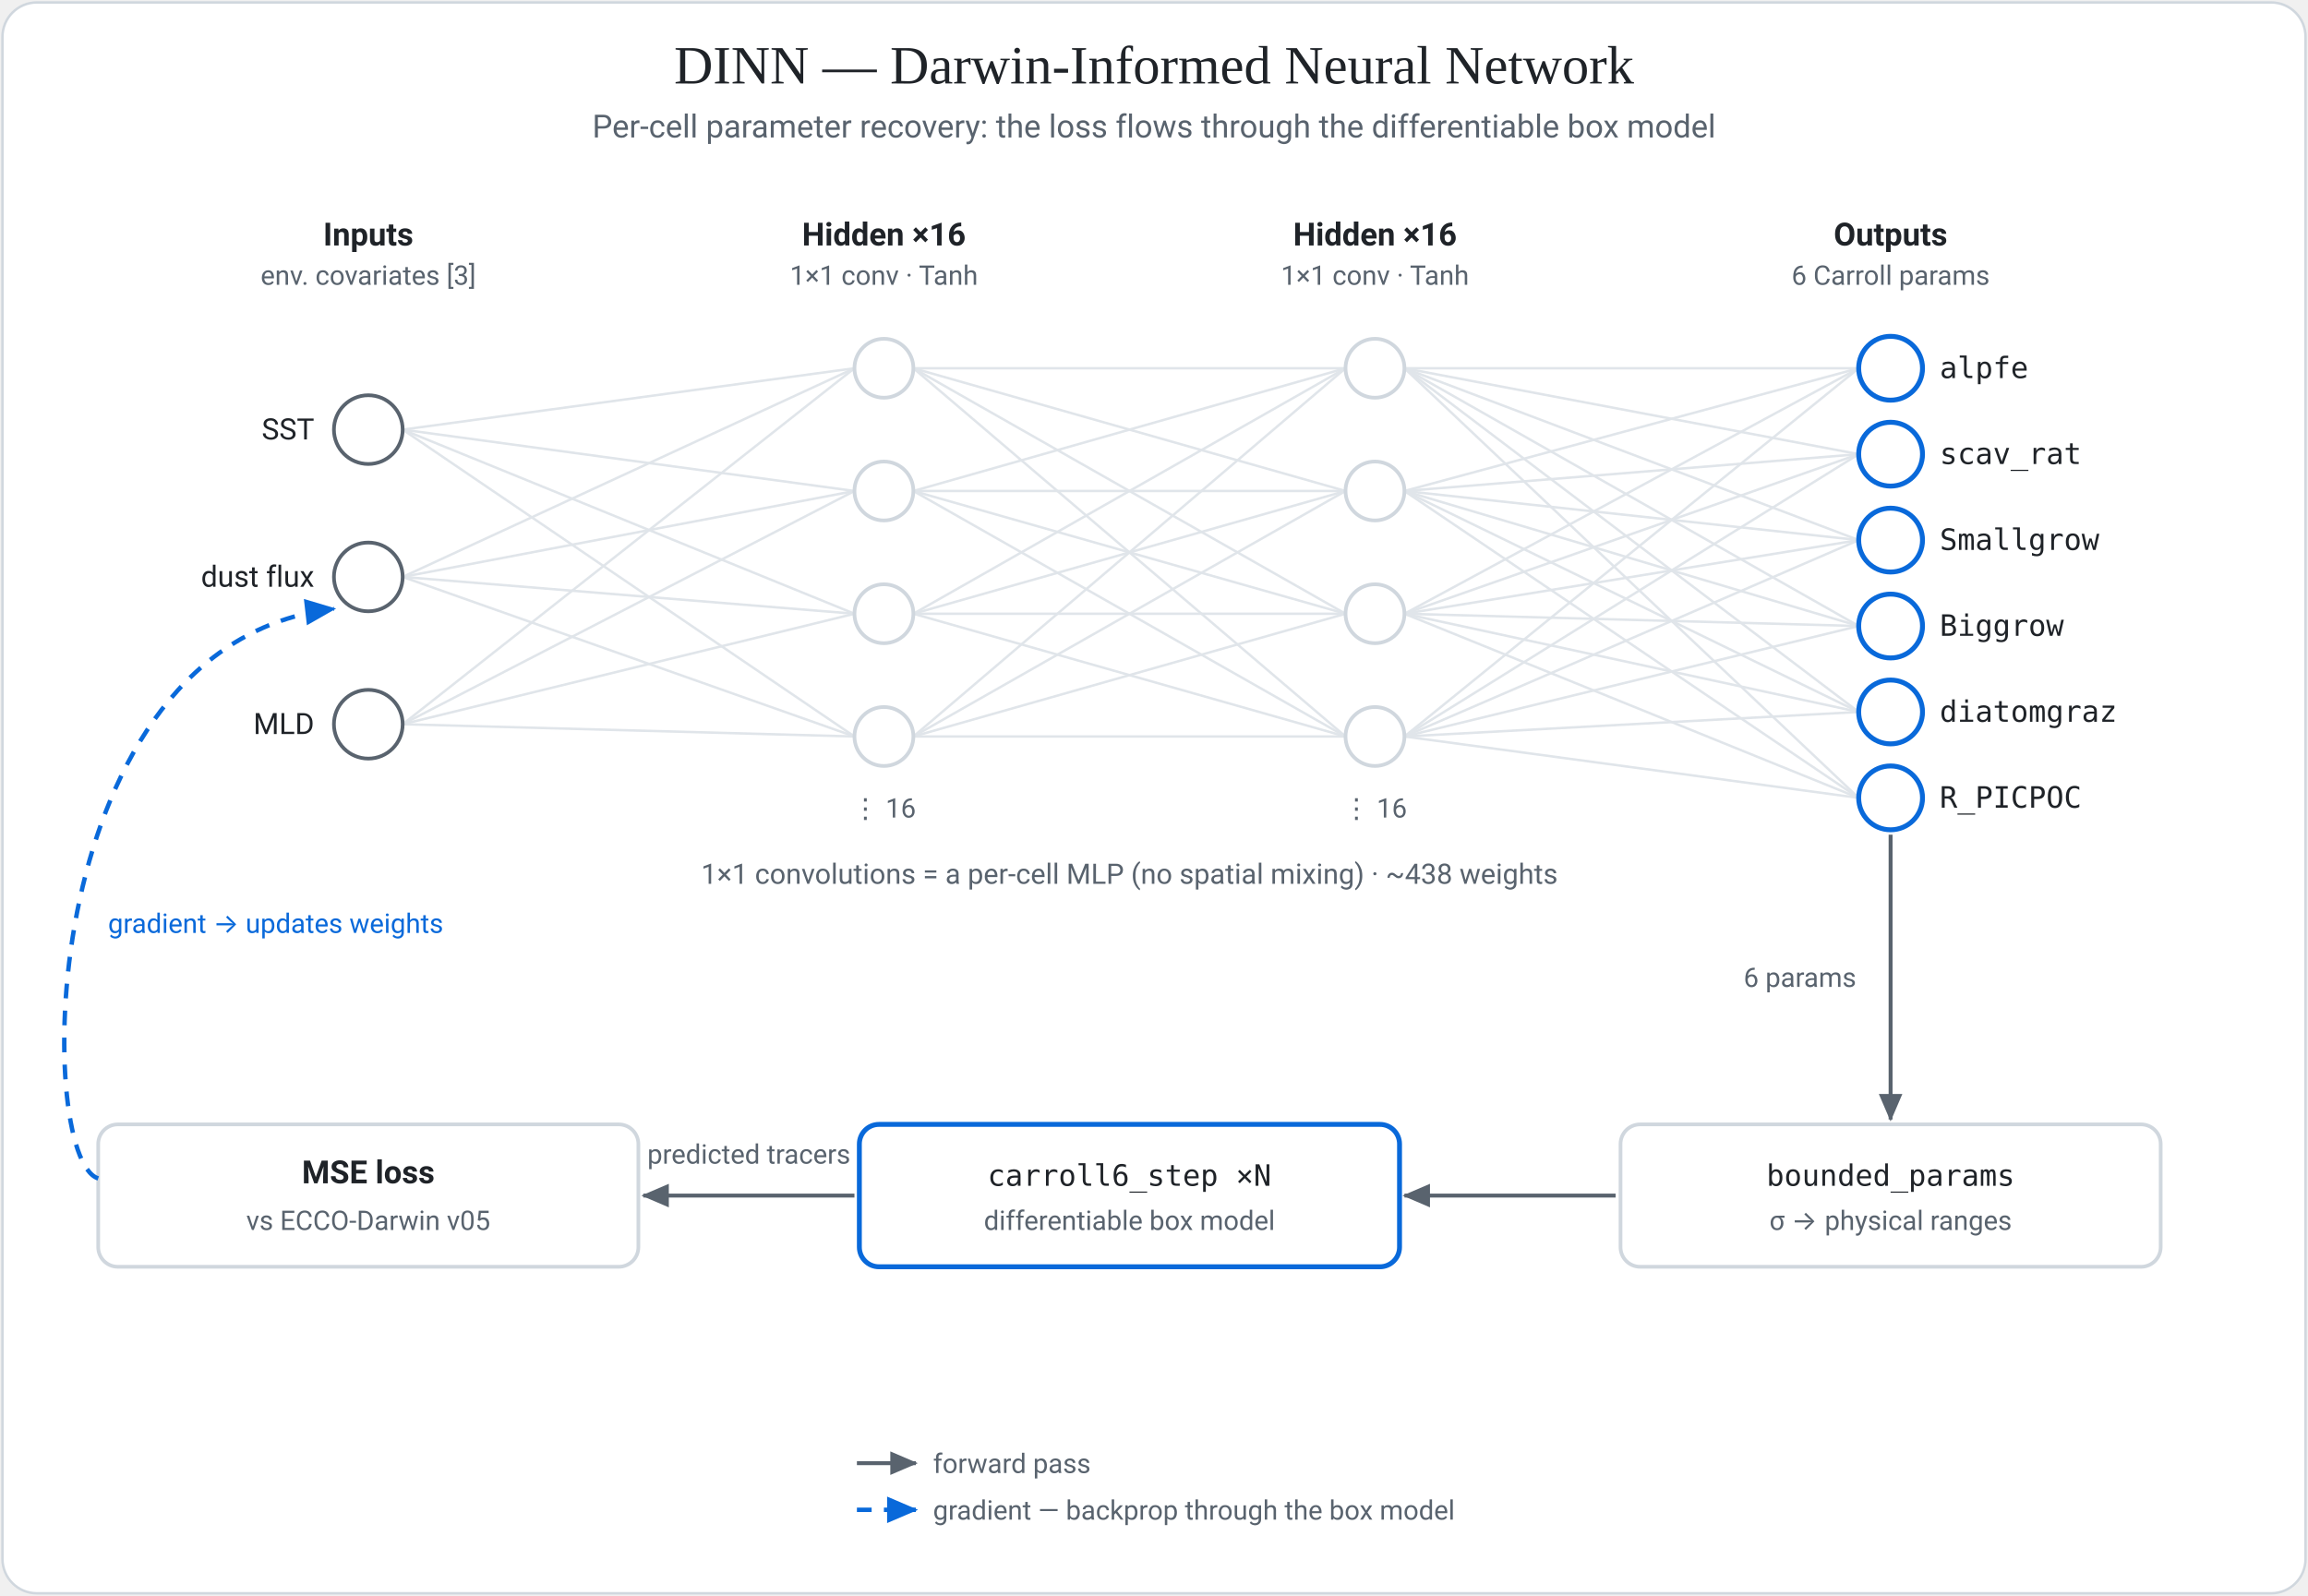
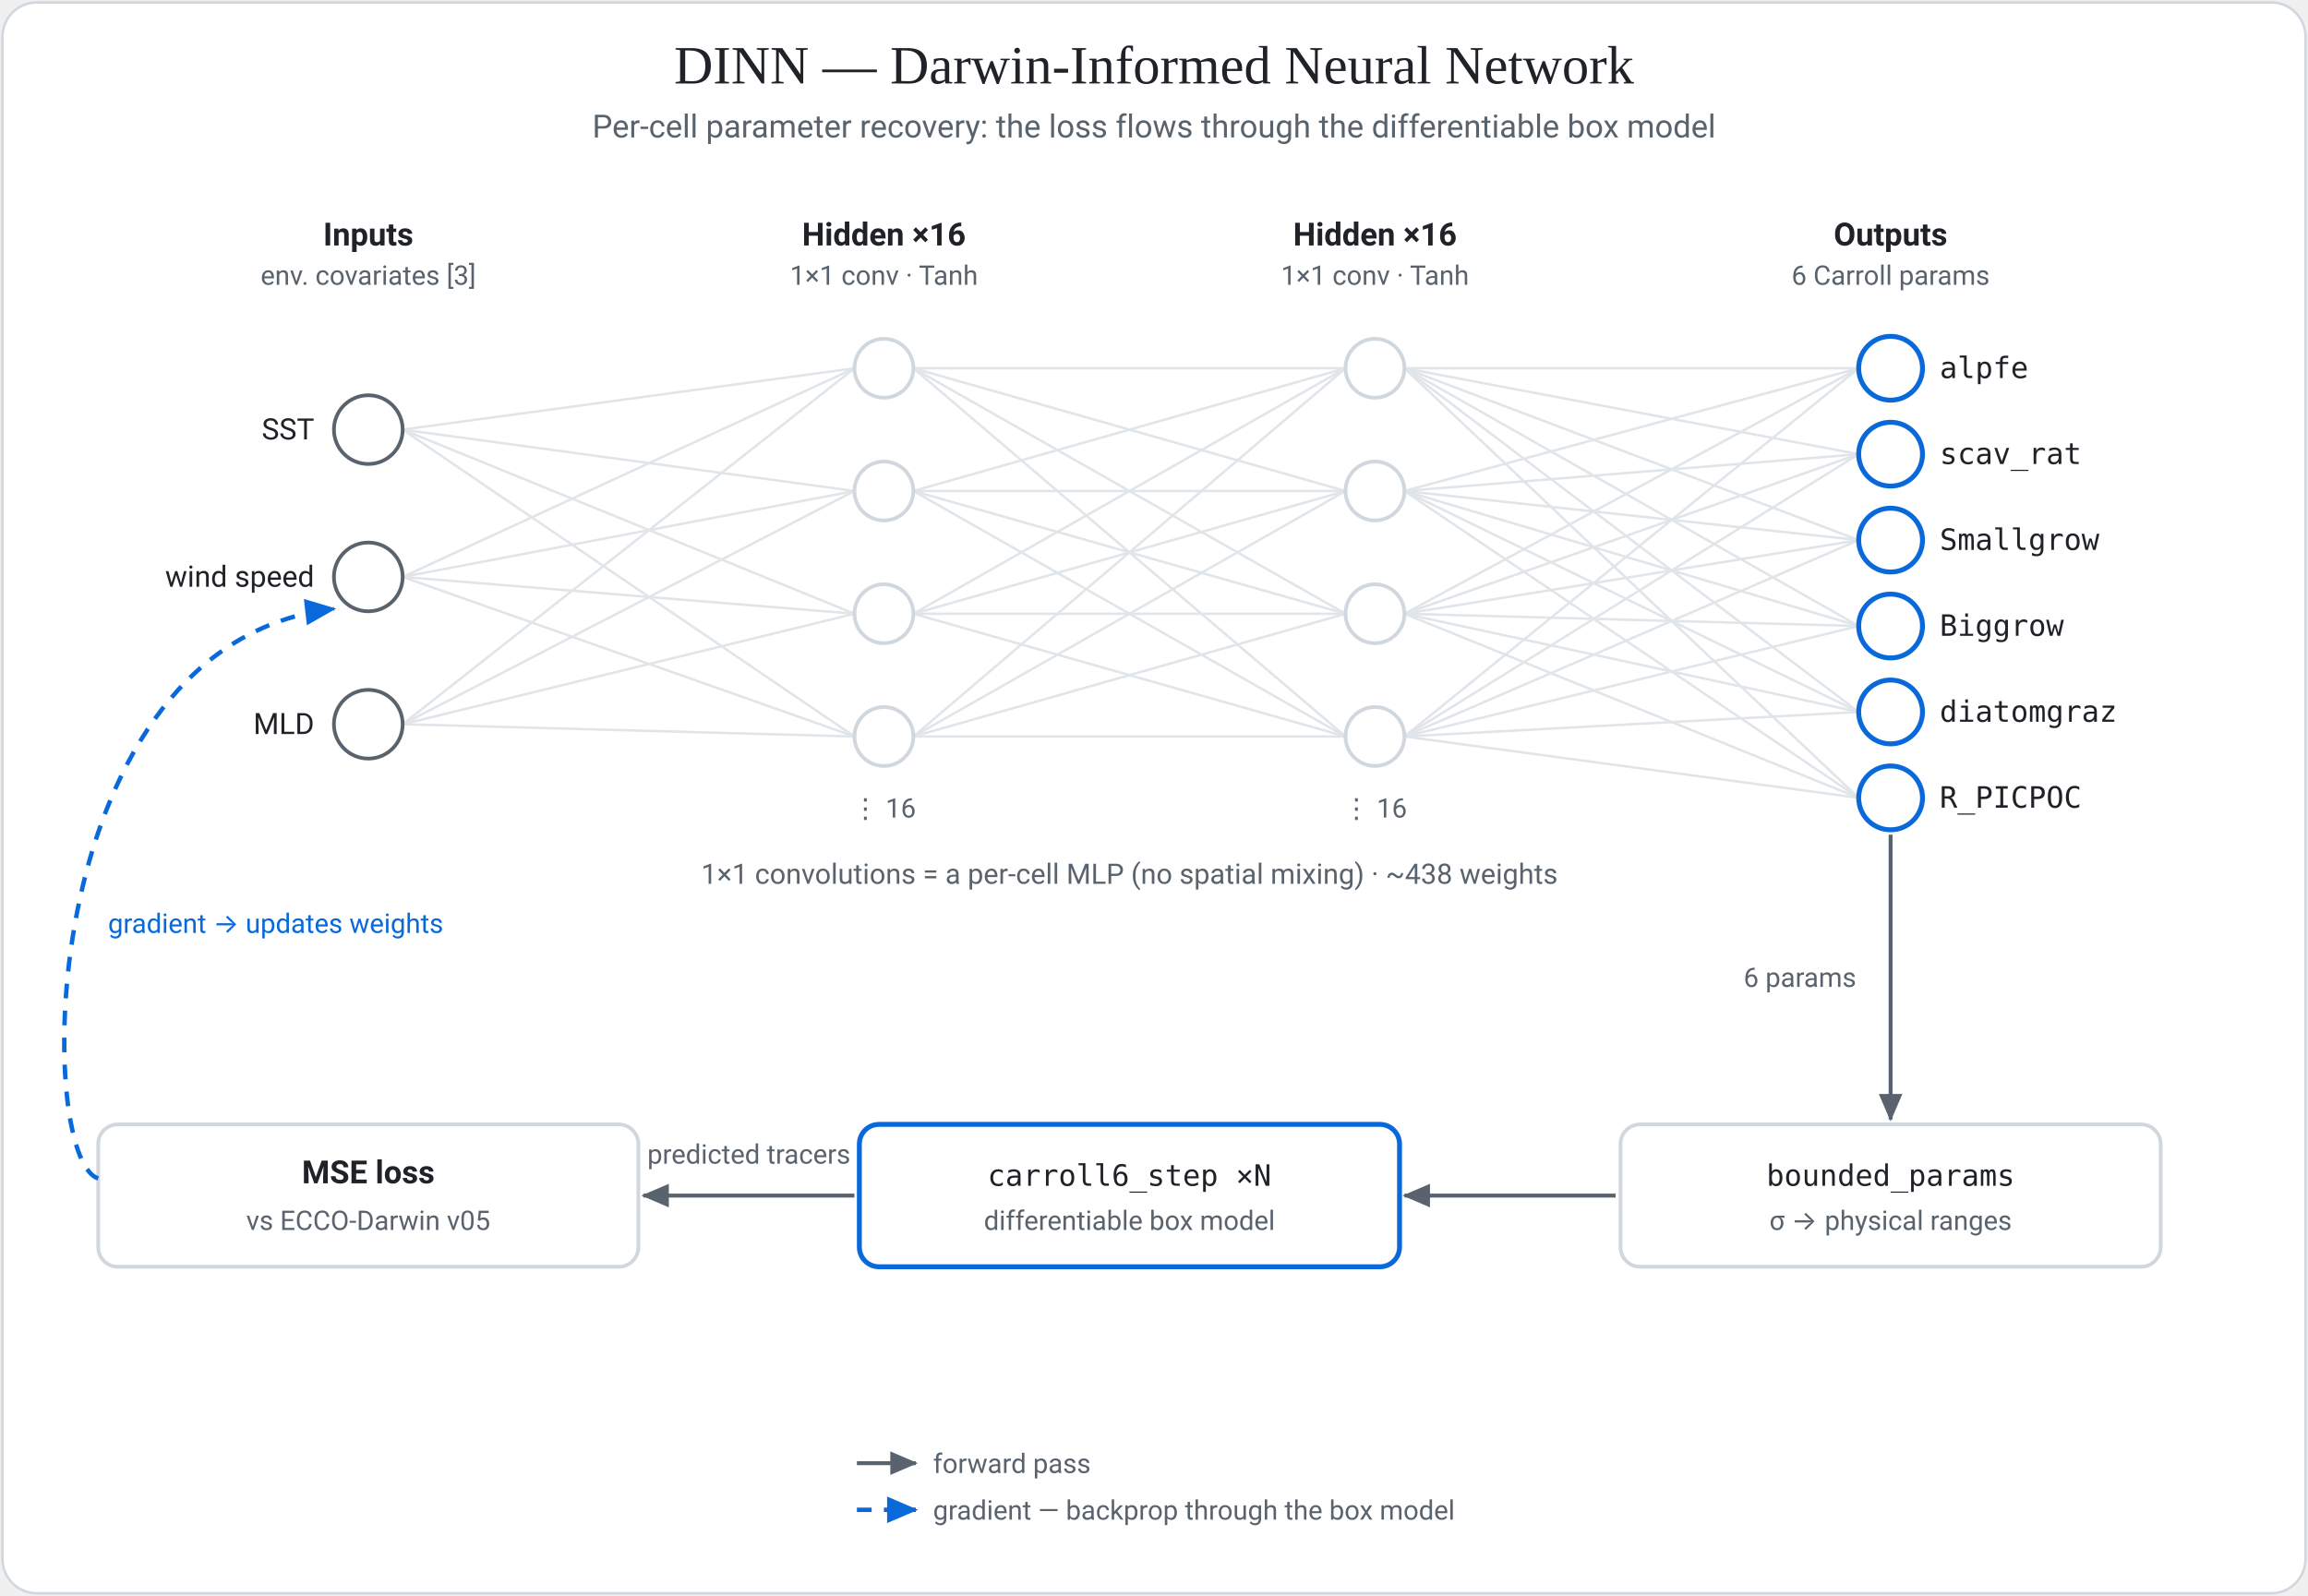
<svg xmlns="http://www.w3.org/2000/svg" viewBox="0 0 940 650" role="img" aria-labelledby="t d">
  <defs>
    <marker id="af" markerWidth="9" markerHeight="9" refX="6.5" refY="3" orient="auto">
      <path class="mkf" d="M0,0 L7,3 L0,6 Z" />
    </marker>
    <marker id="ag" markerWidth="10" markerHeight="10" refX="6.5" refY="3" orient="auto">
      <path class="mkg" d="M0,0 L7,3 L0,6 Z" />
    </marker>
  </defs>
  <style>
text{font-family:ui-sans-serif,system-ui,-apple-system,"Segoe UI",Roboto,sans-serif;}
.bg{fill:#ffffff;stroke:#d0d7de;stroke-width:1;}
.ttl{fill:#1f2328;font-size:22px;font-family:ui-serif,Georgia,"Times New Roman",serif;}
.sub{fill:#59636e;font-size:13px;}
.hd{fill:#1f2328;font-size:13px;font-weight:600;}
.hs{fill:#59636e;font-size:11px;}
.io{fill:#1f2328;font-size:12px;}
.mono{fill:#1f2328;font-size:12px;font-family:ui-monospace,"SF Mono",Menlo,Consolas,monospace;}
.cap{fill:#59636e;font-size:11.5px;}
.acc{fill:#0969da;font-size:11px;}
.node{fill:#ffffff;stroke:#d0d7de;stroke-width:1.5;}
.nin{fill:#ffffff;stroke:#59636e;stroke-width:1.5;}
.nout{fill:#ffffff;stroke:#0969da;stroke-width:2;}
.edge{stroke:#d0d7de;stroke-width:1;opacity:.65;}
.box{fill:#ffffff;stroke:#d0d7de;stroke-width:1.5;}
.boxA{fill:#ffffff;stroke:#0969da;stroke-width:2;}
.flow{stroke:#59636e;stroke-width:1.6;fill:none;}
.grad{stroke:#0969da;stroke-width:1.8;fill:none;stroke-dasharray:6 5;}
.mkf{fill:#59636e;}
.mkg{fill:#0969da;}
@media (prefers-color-scheme:dark){
.bg{fill:#0d1117;stroke:#3d444d;}
.ttl,.hd,.io,.mono{fill:#e6edf3;}
.sub,.hs,.cap{fill:#9198a1;}
.acc{fill:#4493f8;}
.node,.nin,.nout,.box,.boxA{fill:#0d1117;}
.node,.box,.edge{stroke:#3d444d;}
.nin,.flow{stroke:#9198a1;}
.nout,.boxA,.grad{stroke:#4493f8;}
.mkf{fill:#9198a1;}
.mkg{fill:#4493f8;}
}
</style>
  <rect class="bg" x="1" y="1" width="938" height="648" rx="14" />
  <text class="ttl" x="470" y="34" text-anchor="middle">DINN — Darwin-Informed Neural Network</text>
  <text class="sub" x="470" y="56" text-anchor="middle">Per-cell parameter recovery: the loss flows through the differentiable box model</text>
  <text class="hd" x="150" y="100" text-anchor="middle">Inputs</text>
  <text class="hs" x="150" y="116" text-anchor="middle">env. covariates [3]</text>
  <text class="hd" x="360" y="100" text-anchor="middle">Hidden ×16</text>
  <text class="hs" x="360" y="116" text-anchor="middle">1×1 conv · Tanh</text>
  <text class="hd" x="560" y="100" text-anchor="middle">Hidden ×16</text>
  <text class="hs" x="560" y="116" text-anchor="middle">1×1 conv · Tanh</text>
  <text class="hd" x="770" y="100" text-anchor="middle">Outputs</text>
  <text class="hs" x="770" y="116" text-anchor="middle">6 Carroll params</text>
  <g class="edge">
    <line x1="164" y1="175" x2="348" y2="150" />
    <line x1="164" y1="175" x2="348" y2="200" />
    <line x1="164" y1="175" x2="348" y2="250" />
    <line x1="164" y1="175" x2="348" y2="300" />
    <line x1="164" y1="235" x2="348" y2="150" />
    <line x1="164" y1="235" x2="348" y2="200" />
    <line x1="164" y1="235" x2="348" y2="250" />
    <line x1="164" y1="235" x2="348" y2="300" />
    <line x1="164" y1="295" x2="348" y2="150" />
    <line x1="164" y1="295" x2="348" y2="200" />
    <line x1="164" y1="295" x2="348" y2="250" />
    <line x1="164" y1="295" x2="348" y2="300" />
    <line x1="372" y1="150" x2="548" y2="150" />
    <line x1="372" y1="150" x2="548" y2="200" />
    <line x1="372" y1="150" x2="548" y2="250" />
    <line x1="372" y1="150" x2="548" y2="300" />
    <line x1="372" y1="200" x2="548" y2="150" />
    <line x1="372" y1="200" x2="548" y2="200" />
    <line x1="372" y1="200" x2="548" y2="250" />
    <line x1="372" y1="200" x2="548" y2="300" />
    <line x1="372" y1="250" x2="548" y2="150" />
    <line x1="372" y1="250" x2="548" y2="200" />
    <line x1="372" y1="250" x2="548" y2="250" />
    <line x1="372" y1="250" x2="548" y2="300" />
    <line x1="372" y1="300" x2="548" y2="150" />
    <line x1="372" y1="300" x2="548" y2="200" />
    <line x1="372" y1="300" x2="548" y2="250" />
    <line x1="372" y1="300" x2="548" y2="300" />
    <line x1="572" y1="150" x2="757" y2="150" />
    <line x1="572" y1="150" x2="757" y2="185" />
    <line x1="572" y1="150" x2="757" y2="220" />
    <line x1="572" y1="150" x2="757" y2="255" />
    <line x1="572" y1="150" x2="757" y2="290" />
    <line x1="572" y1="150" x2="757" y2="325" />
    <line x1="572" y1="200" x2="757" y2="150" />
    <line x1="572" y1="200" x2="757" y2="185" />
    <line x1="572" y1="200" x2="757" y2="220" />
    <line x1="572" y1="200" x2="757" y2="255" />
    <line x1="572" y1="200" x2="757" y2="290" />
    <line x1="572" y1="200" x2="757" y2="325" />
    <line x1="572" y1="250" x2="757" y2="150" />
    <line x1="572" y1="250" x2="757" y2="185" />
    <line x1="572" y1="250" x2="757" y2="220" />
    <line x1="572" y1="250" x2="757" y2="255" />
    <line x1="572" y1="250" x2="757" y2="290" />
    <line x1="572" y1="250" x2="757" y2="325" />
    <line x1="572" y1="300" x2="757" y2="150" />
    <line x1="572" y1="300" x2="757" y2="185" />
    <line x1="572" y1="300" x2="757" y2="220" />
    <line x1="572" y1="300" x2="757" y2="255" />
    <line x1="572" y1="300" x2="757" y2="290" />
    <line x1="572" y1="300" x2="757" y2="325" />
  </g>
  <circle class="nin" cx="150" cy="175" r="14" />
  <circle class="nin" cx="150" cy="235" r="14" />
  <circle class="nin" cx="150" cy="295" r="14" />
  <text class="io" x="128" y="179" text-anchor="end">SST</text>
-   <text class="io" x="128" y="239" text-anchor="end">dust flux</text>
+   <text class="io" x="128" y="239" text-anchor="end">wind speed</text>
  <text class="io" x="128" y="299" text-anchor="end">MLD</text>
  <circle class="node" cx="360" cy="150" r="12" />
  <circle class="node" cx="360" cy="200" r="12" />
  <circle class="node" cx="360" cy="250" r="12" />
  <circle class="node" cx="360" cy="300" r="12" />
  <text class="hs" x="360" y="333" text-anchor="middle">⋮ 16</text>
  <circle class="node" cx="560" cy="150" r="12" />
  <circle class="node" cx="560" cy="200" r="12" />
  <circle class="node" cx="560" cy="250" r="12" />
  <circle class="node" cx="560" cy="300" r="12" />
  <text class="hs" x="560" y="333" text-anchor="middle">⋮ 16</text>
  <circle class="nout" cx="770" cy="150" r="13" />
  <circle class="nout" cx="770" cy="185" r="13" />
  <circle class="nout" cx="770" cy="220" r="13" />
  <circle class="nout" cx="770" cy="255" r="13" />
  <circle class="nout" cx="770" cy="290" r="13" />
  <circle class="nout" cx="770" cy="325" r="13" />
  <text class="mono" x="790" y="154">alpfe</text>
  <text class="mono" x="790" y="189">scav_rat</text>
  <text class="mono" x="790" y="224">Smallgrow</text>
  <text class="mono" x="790" y="259">Biggrow</text>
  <text class="mono" x="790" y="294">diatomgraz</text>
  <text class="mono" x="790" y="329">R_PICPOC</text>
  <text class="cap" x="460" y="360" text-anchor="middle">1×1 convolutions = a per-cell MLP (no spatial mixing) · ~438 weights</text>
  <path class="flow" d="M 770 340 L 770 456" marker-end="url(#af)" />
  <text class="hs" x="756" y="402" text-anchor="end">6 params</text>
  <rect class="box" x="660" y="458" width="220" height="58" rx="8" />
  <text class="mono" x="770" y="483" text-anchor="middle">bounded_params</text>
  <text class="hs" x="770" y="501" text-anchor="middle">σ → physical ranges</text>
  <rect class="boxA" x="350" y="458" width="220" height="58" rx="8" />
  <text class="mono" x="460" y="483" text-anchor="middle">carroll6_step ×N</text>
  <text class="hs" x="460" y="501" text-anchor="middle">differentiable box model</text>
  <rect class="box" x="40" y="458" width="220" height="58" rx="8" />
  <text class="hd" x="150" y="482" text-anchor="middle">MSE loss</text>
  <text class="hs" x="150" y="501" text-anchor="middle">vs ECCO-Darwin v05</text>
  <line class="flow" x1="658" y1="487" x2="572" y2="487" marker-end="url(#af)" />
  <line class="flow" x1="348" y1="487" x2="262" y2="487" marker-end="url(#af)" />
  <text class="hs" x="305" y="474" text-anchor="middle" font-size="8">predicted tracers</text>
  <path class="grad" d="M 40 480 C 14 472 14 262 136 248" marker-end="url(#ag)" />
  <text class="acc" x="44" y="380">gradient → updates weights</text>
  <line class="flow" x1="349" y1="596" x2="373" y2="596" marker-end="url(#af)" />
  <text class="hs" x="380" y="600">forward pass</text>
  <line class="grad" x1="349" y1="615" x2="373" y2="615" marker-end="url(#ag)" />
  <text class="hs" x="380" y="619">gradient — backprop through the box model</text>
</svg>
